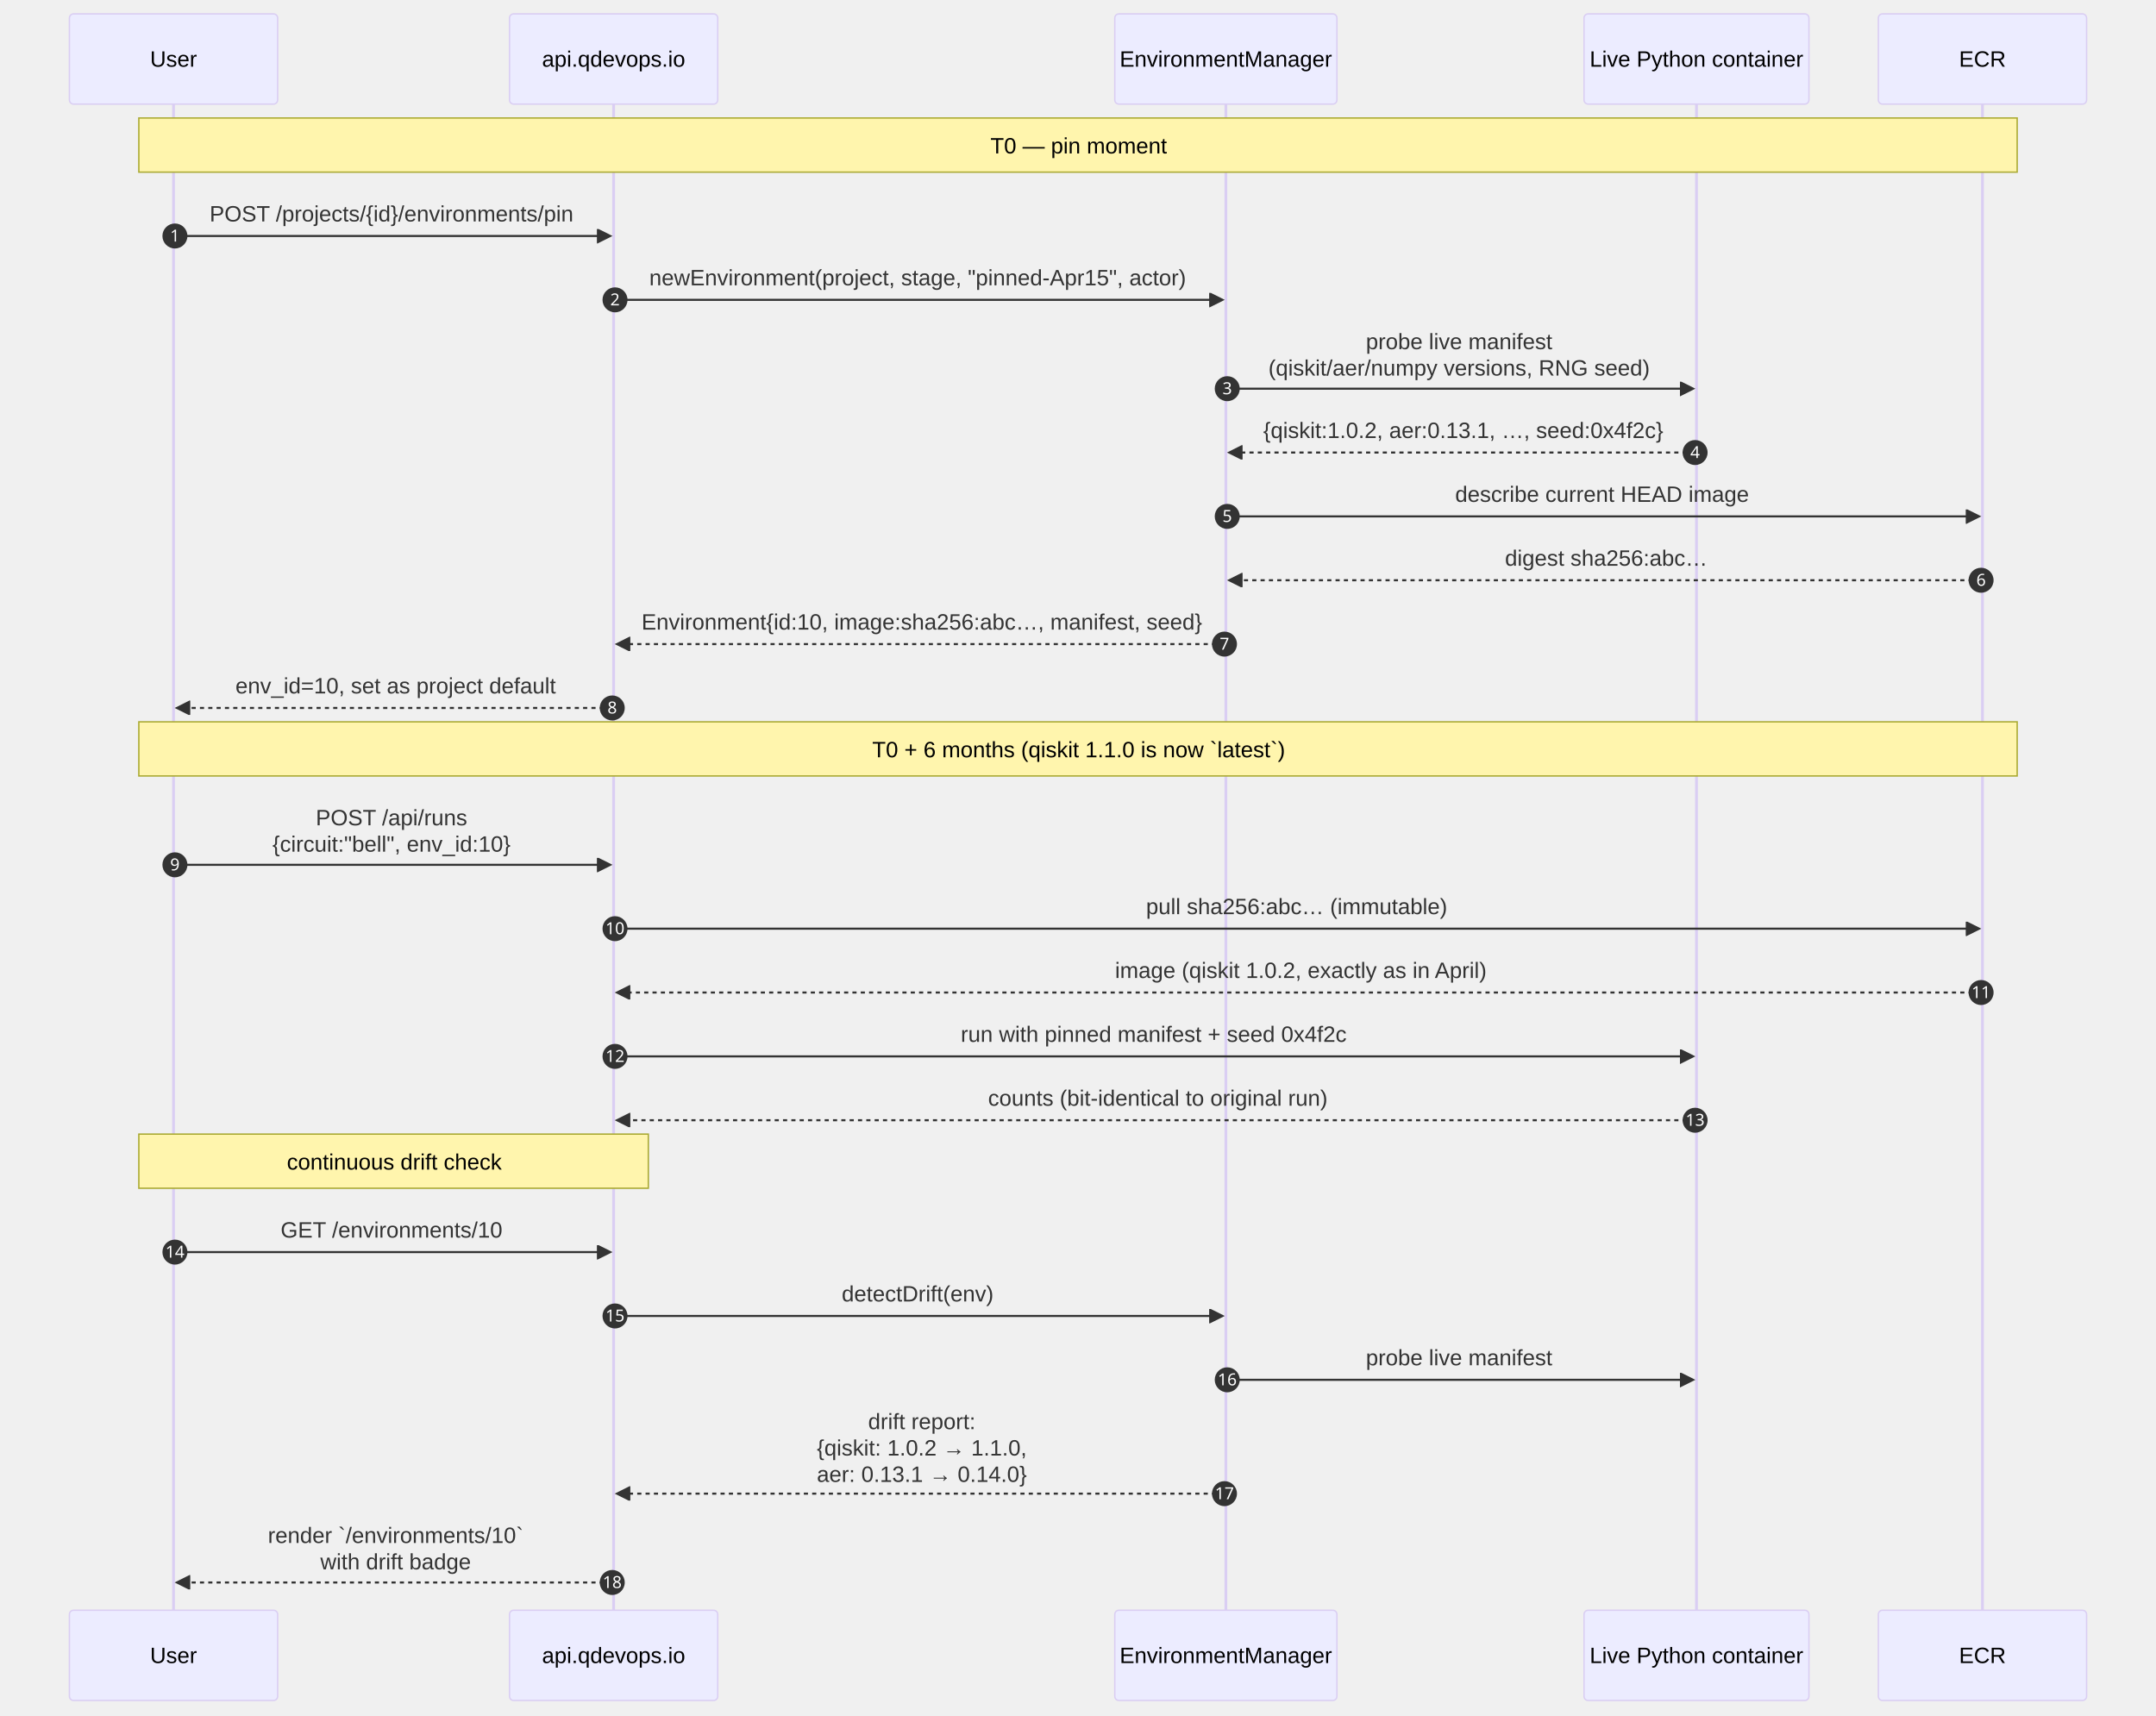
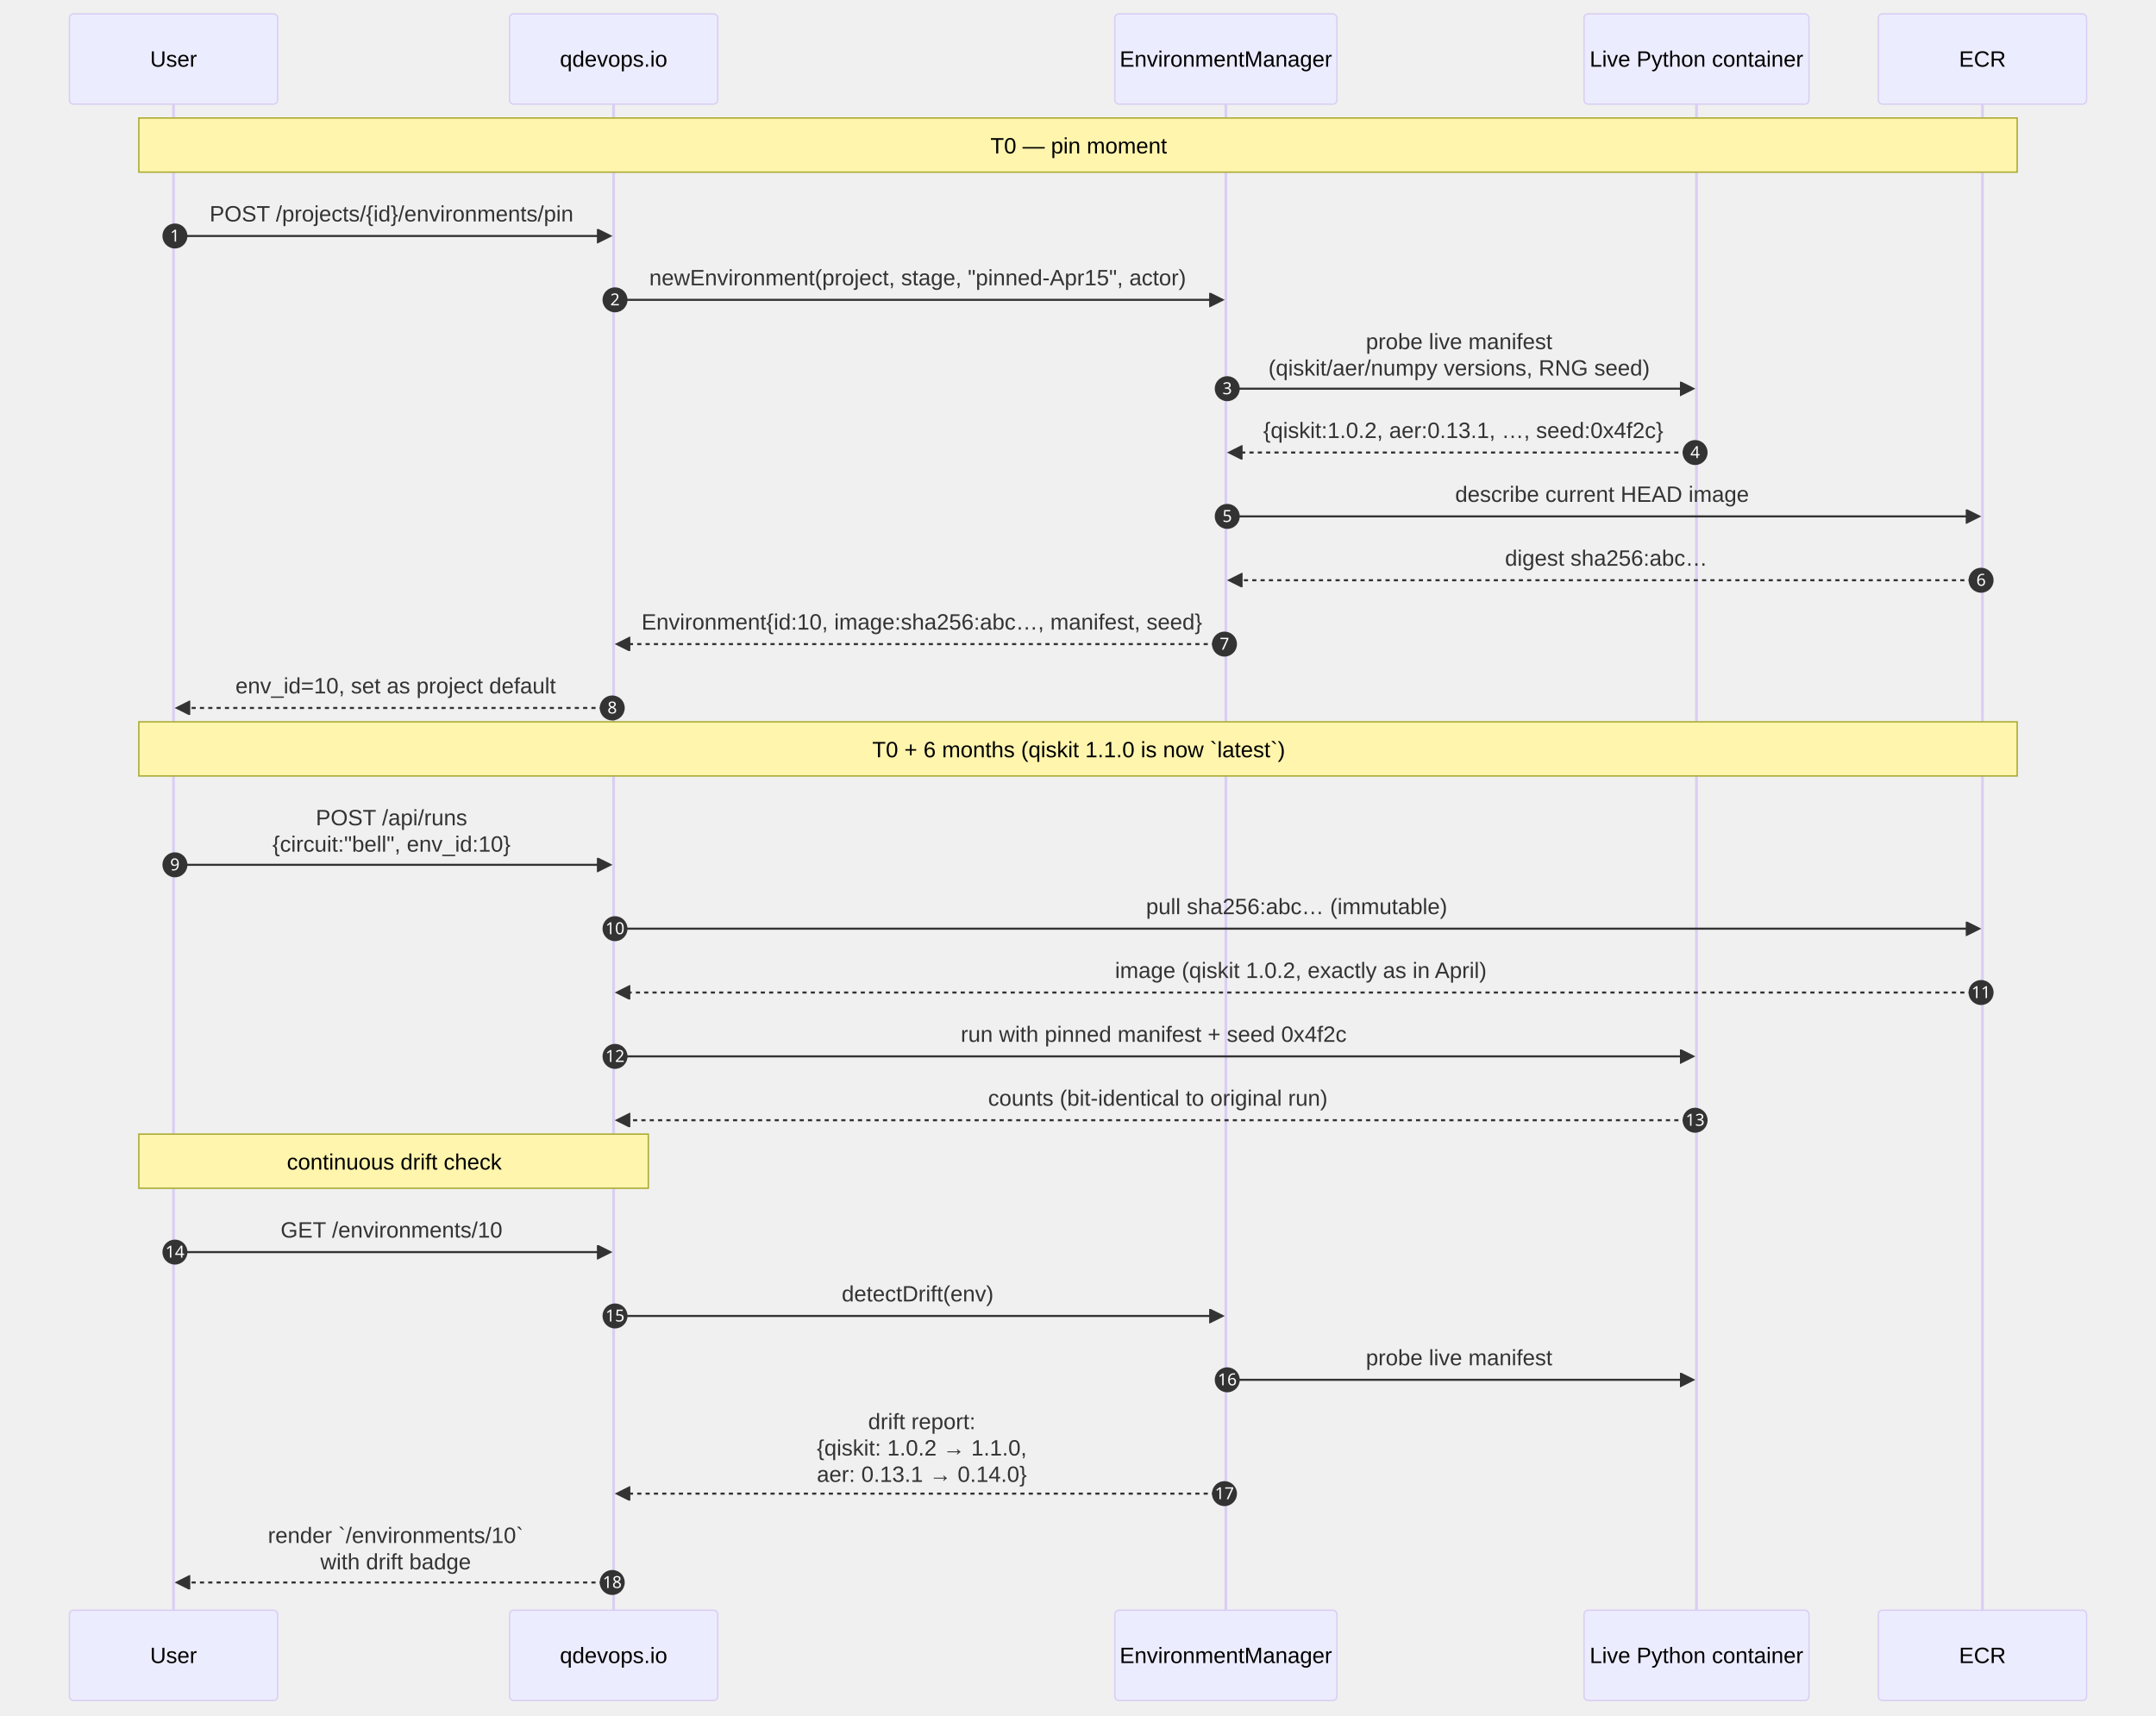
<svg xmlns="http://www.w3.org/2000/svg" id="my-svg" width="100%" style="max-width: 1553px; background-color: white;" viewBox="-50 -10 1553 1236" role="graphics-document document" aria-roledescription="sequence">
  <g>
    <rect x="1303" y="1150" fill="#eaeaea" stroke="#666" width="150" height="65" name="ECR" rx="3" ry="3" class="actor actor-bottom" />
    <text x="1378" y="1182.5" dominant-baseline="central" alignment-baseline="central" class="actor" style="text-anchor: middle; font-size: 16px; font-weight: 400;">
      <tspan x="1378" dy="0">ECR</tspan>
    </text>
  </g>
  <g>
    <rect x="1091" y="1150" fill="#eaeaea" stroke="#666" width="162" height="65" name="CONT" rx="3" ry="3" class="actor actor-bottom" />
    <text x="1172" y="1182.5" dominant-baseline="central" alignment-baseline="central" class="actor" style="text-anchor: middle; font-size: 16px; font-weight: 400;">
      <tspan x="1172" dy="0">Live Python container</tspan>
    </text>
  </g>
  <g>
    <rect x="753" y="1150" fill="#eaeaea" stroke="#666" width="160" height="65" name="EM" rx="3" ry="3" class="actor actor-bottom" />
    <text x="833" y="1182.5" dominant-baseline="central" alignment-baseline="central" class="actor" style="text-anchor: middle; font-size: 16px; font-weight: 400;">
      <tspan x="833" dy="0">EnvironmentManager</tspan>
    </text>
  </g>
  <g>
    <rect x="317" y="1150" fill="#eaeaea" stroke="#666" width="150" height="65" name="API" rx="3" ry="3" class="actor actor-bottom" />
    <text x="392" y="1182.5" dominant-baseline="central" alignment-baseline="central" class="actor" style="text-anchor: middle; font-size: 16px; font-weight: 400;">
-       <tspan x="392" dy="0">api.qdevops.io</tspan>
+       <tspan x="392" dy="0">qdevops.io</tspan>
    </text>
  </g>
  <g>
    <rect x="0" y="1150" fill="#eaeaea" stroke="#666" width="150" height="65" name="U" rx="3" ry="3" class="actor actor-bottom" />
    <text x="75" y="1182.5" dominant-baseline="central" alignment-baseline="central" class="actor" style="text-anchor: middle; font-size: 16px; font-weight: 400;">
      <tspan x="75" dy="0">User</tspan>
    </text>
  </g>
  <g>
    <line id="actor4" x1="1378" y1="5" x2="1378" y2="1150" class="200" stroke-width="0.5px" stroke="#999" />
    <g id="root-4">
      <rect x="1303" y="0" fill="#eaeaea" stroke="#666" width="150" height="65" name="ECR" rx="3" ry="3" class="actor actor-top" />
      <text x="1378" y="32.5" dominant-baseline="central" alignment-baseline="central" class="actor" style="text-anchor: middle; font-size: 16px; font-weight: 400;">
        <tspan x="1378" dy="0">ECR</tspan>
      </text>
    </g>
  </g>
  <g>
    <line id="actor3" x1="1172" y1="5" x2="1172" y2="1150" class="200" stroke-width="0.5px" stroke="#999" />
    <g id="root-3">
      <rect x="1091" y="0" fill="#eaeaea" stroke="#666" width="162" height="65" name="CONT" rx="3" ry="3" class="actor actor-top" />
      <text x="1172" y="32.5" dominant-baseline="central" alignment-baseline="central" class="actor" style="text-anchor: middle; font-size: 16px; font-weight: 400;">
        <tspan x="1172" dy="0">Live Python container</tspan>
      </text>
    </g>
  </g>
  <g>
    <line id="actor2" x1="833" y1="5" x2="833" y2="1150" class="200" stroke-width="0.5px" stroke="#999" />
    <g id="root-2">
      <rect x="753" y="0" fill="#eaeaea" stroke="#666" width="160" height="65" name="EM" rx="3" ry="3" class="actor actor-top" />
      <text x="833" y="32.5" dominant-baseline="central" alignment-baseline="central" class="actor" style="text-anchor: middle; font-size: 16px; font-weight: 400;">
        <tspan x="833" dy="0">EnvironmentManager</tspan>
      </text>
    </g>
  </g>
  <g>
    <line id="actor1" x1="392" y1="5" x2="392" y2="1150" class="200" stroke-width="0.5px" stroke="#999" />
    <g id="root-1">
      <rect x="317" y="0" fill="#eaeaea" stroke="#666" width="150" height="65" name="API" rx="3" ry="3" class="actor actor-top" />
      <text x="392" y="32.5" dominant-baseline="central" alignment-baseline="central" class="actor" style="text-anchor: middle; font-size: 16px; font-weight: 400;">
-         <tspan x="392" dy="0">api.qdevops.io</tspan>
+         <tspan x="392" dy="0">qdevops.io</tspan>
      </text>
    </g>
  </g>
  <g>
    <line id="actor0" x1="75" y1="5" x2="75" y2="1150" class="200" stroke-width="0.5px" stroke="#999" />
    <g id="root-0">
      <rect x="0" y="0" fill="#eaeaea" stroke="#666" width="150" height="65" name="U" rx="3" ry="3" class="actor actor-top" />
      <text x="75" y="32.5" dominant-baseline="central" alignment-baseline="central" class="actor" style="text-anchor: middle; font-size: 16px; font-weight: 400;">
        <tspan x="75" dy="0">User</tspan>
      </text>
    </g>
  </g>
  <style>#my-svg{font-family:"trebuchet ms",verdana,arial,sans-serif;font-size:16px;fill:#333;}#my-svg .error-icon{fill:#552222;}#my-svg .error-text{fill:#552222;stroke:#552222;}#my-svg .edge-thickness-normal{stroke-width:2px;}#my-svg .edge-thickness-thick{stroke-width:3.5px;}#my-svg .edge-pattern-solid{stroke-dasharray:0;}#my-svg .edge-pattern-dashed{stroke-dasharray:3;}#my-svg .edge-pattern-dotted{stroke-dasharray:2;}#my-svg .marker{fill:#333333;stroke:#333333;}#my-svg .marker.cross{stroke:#333333;}#my-svg svg{font-family:"trebuchet ms",verdana,arial,sans-serif;font-size:16px;}#my-svg .actor{stroke:hsl(259.626, 59.777%, 87.902%);fill:#ECECFF;}#my-svg text.actor&gt;tspan{fill:black;stroke:none;}#my-svg .actor-line{stroke:grey;}#my-svg .messageLine0{stroke-width:1.5;stroke-dasharray:none;stroke:#333;}#my-svg .messageLine1{stroke-width:1.5;stroke-dasharray:2,2;stroke:#333;}#my-svg #arrowhead path{fill:#333;stroke:#333;}#my-svg .sequenceNumber{fill:white;}#my-svg #sequencenumber{fill:#333;}#my-svg #crosshead path{fill:#333;stroke:#333;}#my-svg .messageText{fill:#333;stroke:none;}#my-svg .labelBox{stroke:hsl(259.626, 59.777%, 87.902%);fill:#ECECFF;}#my-svg .labelText,#my-svg .labelText&gt;tspan{fill:black;stroke:none;}#my-svg .loopText,#my-svg .loopText&gt;tspan{fill:black;stroke:none;}#my-svg .loopLine{stroke-width:2px;stroke-dasharray:2,2;stroke:hsl(259.626, 59.777%, 87.902%);fill:hsl(259.626, 59.777%, 87.902%);}#my-svg .note{stroke:#aaaa33;fill:#fff5ad;}#my-svg .noteText,#my-svg .noteText&gt;tspan{fill:black;stroke:none;}#my-svg .activation0{fill:#f4f4f4;stroke:#666;}#my-svg .activation1{fill:#f4f4f4;stroke:#666;}#my-svg .activation2{fill:#f4f4f4;stroke:#666;}#my-svg .actorPopupMenu{position:absolute;}#my-svg .actorPopupMenuPanel{position:absolute;fill:#ECECFF;box-shadow:0px 8px 16px 0px rgba(0,0,0,0.2);filter:drop-shadow(3px 5px 2px rgb(0 0 0 / 0.4));}#my-svg .actor-man line{stroke:hsl(259.626, 59.777%, 87.902%);fill:#ECECFF;}#my-svg .actor-man circle,#my-svg line{stroke:hsl(259.626, 59.777%, 87.902%);fill:#ECECFF;stroke-width:2px;}#my-svg :root{--mermaid-font-family:"trebuchet ms",verdana,arial,sans-serif;}</style>
  <g />
  <defs>
    <symbol id="computer" width="24" height="24">
      <path transform="scale(.5)" d="M2 2v13h20v-13h-20zm18 11h-16v-9h16v9zm-10.228 6l.466-1h3.524l.467 1h-4.457zm14.228 3h-24l2-6h2.104l-1.33 4h18.45l-1.297-4h2.073l2 6zm-5-10h-14v-7h14v7z" />
    </symbol>
  </defs>
  <defs>
    <symbol id="database" fill-rule="evenodd" clip-rule="evenodd">
      <path transform="scale(.5)" d="M12.258.001l.256.004.255.005.253.008.251.01.249.012.247.015.246.016.242.019.241.02.239.023.236.024.233.027.231.028.229.031.225.032.223.034.22.036.217.038.214.04.211.041.208.043.205.045.201.046.198.048.194.05.191.051.187.053.183.054.18.056.175.057.172.059.168.06.163.061.16.063.155.064.15.066.074.033.073.033.071.034.07.034.069.035.068.035.067.035.066.035.064.036.064.036.062.036.06.036.06.037.058.037.058.037.055.038.055.038.053.038.052.038.051.039.05.039.048.039.047.039.045.04.044.04.043.04.041.04.04.041.039.041.037.041.036.041.034.041.033.042.032.042.03.042.029.042.027.042.026.043.024.043.023.043.021.043.02.043.018.044.017.043.015.044.013.044.012.044.011.045.009.044.007.045.006.045.004.045.002.045.001.045v17l-.001.045-.002.045-.004.045-.006.045-.007.045-.009.044-.011.045-.012.044-.013.044-.015.044-.017.043-.018.044-.02.043-.021.043-.023.043-.024.043-.026.043-.027.042-.029.042-.03.042-.032.042-.033.042-.034.041-.036.041-.037.041-.039.041-.04.041-.041.04-.043.04-.044.04-.045.04-.047.039-.048.039-.05.039-.051.039-.052.038-.053.038-.055.038-.055.038-.058.037-.058.037-.06.037-.06.036-.062.036-.064.036-.064.036-.066.035-.067.035-.068.035-.069.035-.07.034-.071.034-.073.033-.074.033-.15.066-.155.064-.16.063-.163.061-.168.06-.172.059-.175.057-.18.056-.183.054-.187.053-.191.051-.194.05-.198.048-.201.046-.205.045-.208.043-.211.041-.214.04-.217.038-.22.036-.223.034-.225.032-.229.031-.231.028-.233.027-.236.024-.239.023-.241.02-.242.019-.246.016-.247.015-.249.012-.251.01-.253.008-.255.005-.256.004-.258.001-.258-.001-.256-.004-.255-.005-.253-.008-.251-.01-.249-.012-.247-.015-.245-.016-.243-.019-.241-.02-.238-.023-.236-.024-.234-.027-.231-.028-.228-.031-.226-.032-.223-.034-.22-.036-.217-.038-.214-.04-.211-.041-.208-.043-.204-.045-.201-.046-.198-.048-.195-.05-.19-.051-.187-.053-.184-.054-.179-.056-.176-.057-.172-.059-.167-.06-.164-.061-.159-.063-.155-.064-.151-.066-.074-.033-.072-.033-.072-.034-.07-.034-.069-.035-.068-.035-.067-.035-.066-.035-.064-.036-.063-.036-.062-.036-.061-.036-.06-.037-.058-.037-.057-.037-.056-.038-.055-.038-.053-.038-.052-.038-.051-.039-.049-.039-.049-.039-.046-.039-.046-.04-.044-.04-.043-.04-.041-.04-.04-.041-.039-.041-.037-.041-.036-.041-.034-.041-.033-.042-.032-.042-.03-.042-.029-.042-.027-.042-.026-.043-.024-.043-.023-.043-.021-.043-.02-.043-.018-.044-.017-.043-.015-.044-.013-.044-.012-.044-.011-.045-.009-.044-.007-.045-.006-.045-.004-.045-.002-.045-.001-.045v-17l.001-.045.002-.045.004-.045.006-.045.007-.045.009-.044.011-.045.012-.044.013-.044.015-.044.017-.043.018-.044.02-.043.021-.043.023-.043.024-.043.026-.043.027-.042.029-.042.03-.042.032-.042.033-.042.034-.041.036-.041.037-.041.039-.041.04-.041.041-.04.043-.04.044-.04.046-.04.046-.039.049-.039.049-.039.051-.039.052-.038.053-.038.055-.038.056-.038.057-.037.058-.037.06-.037.061-.036.062-.036.063-.036.064-.036.066-.035.067-.035.068-.035.069-.035.07-.034.072-.034.072-.033.074-.033.151-.066.155-.064.159-.063.164-.061.167-.06.172-.059.176-.057.179-.056.184-.054.187-.053.19-.051.195-.05.198-.048.201-.046.204-.045.208-.043.211-.041.214-.04.217-.038.22-.036.223-.034.226-.032.228-.031.231-.028.234-.027.236-.024.238-.023.241-.02.243-.019.245-.016.247-.015.249-.012.251-.01.253-.008.255-.005.256-.004.258-.001.258.001zm-9.258 20.499v.01l.001.021.003.021.004.022.005.021.006.022.007.022.009.023.01.022.011.023.012.023.013.023.015.023.016.024.017.023.018.024.019.024.021.024.022.025.023.024.024.025.052.049.056.05.061.051.066.051.07.051.075.051.079.052.084.052.088.052.092.052.097.052.102.051.105.052.11.052.114.051.119.051.123.051.127.05.131.05.135.05.139.048.144.049.147.047.152.047.155.047.16.045.163.045.167.043.171.043.176.041.178.041.183.039.187.039.19.037.194.035.197.035.202.033.204.031.209.03.212.029.216.027.219.025.222.024.226.021.23.02.233.018.236.016.24.015.243.012.246.01.249.008.253.005.256.004.259.001.26-.001.257-.004.254-.005.25-.008.247-.011.244-.012.241-.014.237-.016.233-.018.231-.021.226-.021.224-.024.22-.026.216-.027.212-.028.21-.031.205-.031.202-.034.198-.034.194-.036.191-.037.187-.039.183-.04.179-.04.175-.042.172-.043.168-.044.163-.045.16-.046.155-.046.152-.047.148-.048.143-.049.139-.049.136-.05.131-.05.126-.05.123-.051.118-.052.114-.051.11-.052.106-.052.101-.052.096-.052.092-.052.088-.053.083-.051.079-.052.074-.052.07-.051.065-.051.06-.051.056-.05.051-.05.023-.024.023-.025.021-.024.02-.024.019-.024.018-.024.017-.024.015-.023.014-.024.013-.023.012-.023.01-.023.01-.022.008-.022.006-.022.006-.022.004-.022.004-.021.001-.021.001-.021v-4.127l-.077.055-.08.053-.083.054-.085.053-.087.052-.09.052-.093.051-.095.05-.097.05-.1.049-.102.049-.105.048-.106.047-.109.047-.111.046-.114.045-.115.045-.118.044-.12.043-.122.042-.124.042-.126.041-.128.04-.13.04-.132.038-.134.038-.135.037-.138.037-.139.035-.142.035-.143.034-.144.033-.147.032-.148.031-.15.03-.151.03-.153.029-.154.027-.156.027-.158.026-.159.025-.161.024-.162.023-.163.022-.165.021-.166.02-.167.019-.169.018-.169.017-.171.016-.173.015-.173.014-.175.013-.175.012-.177.011-.178.01-.179.008-.179.008-.181.006-.182.005-.182.004-.184.003-.184.002h-.37l-.184-.002-.184-.003-.182-.004-.182-.005-.181-.006-.179-.008-.179-.008-.178-.01-.176-.011-.176-.012-.175-.013-.173-.014-.172-.015-.171-.016-.17-.017-.169-.018-.167-.019-.166-.02-.165-.021-.163-.022-.162-.023-.161-.024-.159-.025-.157-.026-.156-.027-.155-.027-.153-.029-.151-.03-.15-.03-.148-.031-.146-.032-.145-.033-.143-.034-.141-.035-.14-.035-.137-.037-.136-.037-.134-.038-.132-.038-.13-.04-.128-.04-.126-.041-.124-.042-.122-.042-.12-.044-.117-.043-.116-.045-.113-.045-.112-.046-.109-.047-.106-.047-.105-.048-.102-.049-.1-.049-.097-.05-.095-.05-.093-.052-.09-.051-.087-.052-.085-.053-.083-.054-.08-.054-.077-.054v4.127zm0-5.654v.011l.001.021.003.021.004.021.005.022.006.022.007.022.009.022.01.022.011.023.012.023.013.023.015.024.016.023.017.024.018.024.019.024.021.024.022.024.023.025.024.024.052.05.056.05.061.05.066.051.07.051.075.052.079.051.084.052.088.052.092.052.097.052.102.052.105.052.11.051.114.051.119.052.123.05.127.051.131.05.135.049.139.049.144.048.147.048.152.047.155.046.16.045.163.045.167.044.171.042.176.042.178.04.183.04.187.038.19.037.194.036.197.034.202.033.204.032.209.03.212.028.216.027.219.025.222.024.226.022.23.02.233.018.236.016.24.014.243.012.246.01.249.008.253.006.256.003.259.001.26-.001.257-.003.254-.006.25-.008.247-.01.244-.012.241-.015.237-.016.233-.018.231-.02.226-.022.224-.024.22-.025.216-.027.212-.029.21-.03.205-.032.202-.033.198-.035.194-.036.191-.037.187-.039.183-.039.179-.041.175-.042.172-.043.168-.044.163-.045.16-.045.155-.047.152-.047.148-.048.143-.048.139-.05.136-.049.131-.05.126-.051.123-.051.118-.051.114-.052.11-.052.106-.052.101-.052.096-.052.092-.052.088-.052.083-.052.079-.052.074-.051.07-.052.065-.051.06-.05.056-.051.051-.049.023-.025.023-.024.021-.025.02-.024.019-.024.018-.024.017-.024.015-.023.014-.023.013-.024.012-.022.01-.023.01-.023.008-.022.006-.022.006-.022.004-.021.004-.022.001-.021.001-.021v-4.139l-.077.054-.08.054-.083.054-.085.052-.087.053-.09.051-.093.051-.095.051-.097.05-.1.049-.102.049-.105.048-.106.047-.109.047-.111.046-.114.045-.115.044-.118.044-.12.044-.122.042-.124.042-.126.041-.128.04-.13.039-.132.039-.134.038-.135.037-.138.036-.139.036-.142.035-.143.033-.144.033-.147.033-.148.031-.15.03-.151.03-.153.028-.154.028-.156.027-.158.026-.159.025-.161.024-.162.023-.163.022-.165.021-.166.02-.167.019-.169.018-.169.017-.171.016-.173.015-.173.014-.175.013-.175.012-.177.011-.178.009-.179.009-.179.007-.181.007-.182.005-.182.004-.184.003-.184.002h-.37l-.184-.002-.184-.003-.182-.004-.182-.005-.181-.007-.179-.007-.179-.009-.178-.009-.176-.011-.176-.012-.175-.013-.173-.014-.172-.015-.171-.016-.17-.017-.169-.018-.167-.019-.166-.02-.165-.021-.163-.022-.162-.023-.161-.024-.159-.025-.157-.026-.156-.027-.155-.028-.153-.028-.151-.03-.15-.03-.148-.031-.146-.033-.145-.033-.143-.033-.141-.035-.14-.036-.137-.036-.136-.037-.134-.038-.132-.039-.13-.039-.128-.04-.126-.041-.124-.042-.122-.043-.12-.043-.117-.044-.116-.044-.113-.046-.112-.046-.109-.046-.106-.047-.105-.048-.102-.049-.1-.049-.097-.05-.095-.051-.093-.051-.09-.051-.087-.053-.085-.052-.083-.054-.08-.054-.077-.054v4.139zm0-5.666v.011l.001.02.003.022.004.021.005.022.006.021.007.022.009.023.01.022.011.023.012.023.013.023.015.023.016.024.017.024.018.023.019.024.021.025.022.024.023.024.024.025.052.05.056.05.061.05.066.051.07.051.075.052.079.051.084.052.088.052.092.052.097.052.102.052.105.051.11.052.114.051.119.051.123.051.127.05.131.05.135.05.139.049.144.048.147.048.152.047.155.046.16.045.163.045.167.043.171.043.176.042.178.04.183.04.187.038.19.037.194.036.197.034.202.033.204.032.209.03.212.028.216.027.219.025.222.024.226.021.23.02.233.018.236.017.24.014.243.012.246.01.249.008.253.006.256.003.259.001.26-.001.257-.003.254-.006.25-.008.247-.01.244-.013.241-.014.237-.016.233-.018.231-.02.226-.022.224-.024.22-.025.216-.027.212-.029.21-.03.205-.032.202-.033.198-.035.194-.036.191-.037.187-.039.183-.039.179-.041.175-.042.172-.043.168-.044.163-.045.16-.045.155-.047.152-.047.148-.048.143-.049.139-.049.136-.049.131-.051.126-.05.123-.051.118-.052.114-.051.11-.052.106-.052.101-.052.096-.052.092-.052.088-.052.083-.052.079-.052.074-.052.07-.051.065-.051.06-.051.056-.05.051-.049.023-.025.023-.025.021-.024.02-.024.019-.024.018-.024.017-.024.015-.023.014-.024.013-.023.012-.023.01-.022.01-.023.008-.022.006-.022.006-.022.004-.022.004-.021.001-.021.001-.021v-4.153l-.077.054-.08.054-.083.053-.085.053-.087.053-.09.051-.093.051-.095.051-.097.05-.1.049-.102.048-.105.048-.106.048-.109.046-.111.046-.114.046-.115.044-.118.044-.12.043-.122.043-.124.042-.126.041-.128.04-.13.039-.132.039-.134.038-.135.037-.138.036-.139.036-.142.034-.143.034-.144.033-.147.032-.148.032-.15.03-.151.03-.153.028-.154.028-.156.027-.158.026-.159.024-.161.024-.162.023-.163.023-.165.021-.166.02-.167.019-.169.018-.169.017-.171.016-.173.015-.173.014-.175.013-.175.012-.177.01-.178.01-.179.009-.179.007-.181.006-.182.006-.182.004-.184.003-.184.001-.185.001-.185-.001-.184-.001-.184-.003-.182-.004-.182-.006-.181-.006-.179-.007-.179-.009-.178-.01-.176-.01-.176-.012-.175-.013-.173-.014-.172-.015-.171-.016-.17-.017-.169-.018-.167-.019-.166-.02-.165-.021-.163-.023-.162-.023-.161-.024-.159-.024-.157-.026-.156-.027-.155-.028-.153-.028-.151-.03-.15-.03-.148-.032-.146-.032-.145-.033-.143-.034-.141-.034-.14-.036-.137-.036-.136-.037-.134-.038-.132-.039-.13-.039-.128-.041-.126-.041-.124-.041-.122-.043-.12-.043-.117-.044-.116-.044-.113-.046-.112-.046-.109-.046-.106-.048-.105-.048-.102-.048-.1-.05-.097-.049-.095-.051-.093-.051-.09-.052-.087-.052-.085-.053-.083-.053-.08-.054-.077-.054v4.153zm8.74-8.179l-.257.004-.254.005-.25.008-.247.011-.244.012-.241.014-.237.016-.233.018-.231.021-.226.022-.224.023-.22.026-.216.027-.212.028-.21.031-.205.032-.202.033-.198.034-.194.036-.191.038-.187.038-.183.04-.179.041-.175.042-.172.043-.168.043-.163.045-.16.046-.155.046-.152.048-.148.048-.143.048-.139.049-.136.05-.131.05-.126.051-.123.051-.118.051-.114.052-.11.052-.106.052-.101.052-.096.052-.092.052-.088.052-.083.052-.079.052-.074.051-.07.052-.065.051-.06.05-.056.05-.051.05-.023.025-.023.024-.021.024-.02.025-.019.024-.018.024-.017.023-.015.024-.014.023-.013.023-.012.023-.01.023-.01.022-.008.022-.006.023-.006.021-.004.022-.004.021-.001.021-.001.021.001.021.001.021.004.021.004.022.006.021.006.023.008.022.01.022.01.023.012.023.013.023.014.023.015.024.017.023.018.024.019.024.02.025.021.024.023.024.023.025.051.05.056.05.06.05.065.051.07.052.074.051.079.052.083.052.088.052.092.052.096.052.101.052.106.052.11.052.114.052.118.051.123.051.126.051.131.05.136.05.139.049.143.048.148.048.152.048.155.046.16.046.163.045.168.043.172.043.175.042.179.041.183.04.187.038.191.038.194.036.198.034.202.033.205.032.21.031.212.028.216.027.22.026.224.023.226.022.231.021.233.018.237.016.241.014.244.012.247.011.25.008.254.005.257.004.26.001.26-.001.257-.004.254-.005.25-.008.247-.011.244-.012.241-.014.237-.016.233-.018.231-.021.226-.022.224-.023.22-.026.216-.027.212-.028.21-.031.205-.032.202-.033.198-.034.194-.036.191-.038.187-.038.183-.04.179-.041.175-.042.172-.043.168-.043.163-.045.16-.046.155-.046.152-.048.148-.048.143-.048.139-.049.136-.05.131-.05.126-.051.123-.051.118-.051.114-.052.11-.052.106-.052.101-.052.096-.052.092-.052.088-.052.083-.052.079-.052.074-.051.07-.052.065-.051.06-.05.056-.05.051-.05.023-.025.023-.024.021-.024.02-.025.019-.024.018-.024.017-.023.015-.024.014-.023.013-.023.012-.023.01-.023.01-.022.008-.022.006-.023.006-.021.004-.022.004-.021.001-.021.001-.021-.001-.021-.001-.021-.004-.021-.004-.022-.006-.021-.006-.023-.008-.022-.01-.022-.01-.023-.012-.023-.013-.023-.014-.023-.015-.024-.017-.023-.018-.024-.019-.024-.02-.025-.021-.024-.023-.024-.023-.025-.051-.05-.056-.05-.06-.05-.065-.051-.07-.052-.074-.051-.079-.052-.083-.052-.088-.052-.092-.052-.096-.052-.101-.052-.106-.052-.11-.052-.114-.052-.118-.051-.123-.051-.126-.051-.131-.05-.136-.05-.139-.049-.143-.048-.148-.048-.152-.048-.155-.046-.16-.046-.163-.045-.168-.043-.172-.043-.175-.042-.179-.041-.183-.04-.187-.038-.191-.038-.194-.036-.198-.034-.202-.033-.205-.032-.21-.031-.212-.028-.216-.027-.22-.026-.224-.023-.226-.022-.231-.021-.233-.018-.237-.016-.241-.014-.244-.012-.247-.011-.25-.008-.254-.005-.257-.004-.26-.001-.26.001z" />
    </symbol>
  </defs>
  <defs>
    <symbol id="clock" width="24" height="24">
      <path transform="scale(.5)" d="M12 2c5.514 0 10 4.486 10 10s-4.486 10-10 10-10-4.486-10-10 4.486-10 10-10zm0-2c-6.627 0-12 5.373-12 12s5.373 12 12 12 12-5.373 12-12-5.373-12-12-12zm5.848 12.459c.202.038.202.333.001.372-1.907.361-6.045 1.111-6.547 1.111-.719 0-1.301-.582-1.301-1.301 0-.512.77-5.447 1.125-7.445.034-.192.312-.181.343.014l.985 6.238 5.394 1.011z" />
    </symbol>
  </defs>
  <defs>
    <marker id="arrowhead" refX="7.9" refY="5" markerUnits="userSpaceOnUse" markerWidth="12" markerHeight="12" orient="auto">
      <path d="M 0 0 L 10 5 L 0 10 z" />
    </marker>
  </defs>
  <defs>
    <marker id="crosshead" markerWidth="15" markerHeight="8" orient="auto" refX="4" refY="4.5">
      <path fill="none" stroke="#000000" stroke-width="1pt" d="M 1,2 L 6,7 M 6,2 L 1,7" style="stroke-dasharray: 0, 0;" />
    </marker>
  </defs>
  <defs>
    <marker id="filled-head" refX="15.5" refY="7" markerWidth="20" markerHeight="28" orient="auto">
      <path d="M 18,7 L9,13 L14,7 L9,1 Z" />
    </marker>
  </defs>
  <defs>
    <marker id="sequencenumber" refX="15" refY="15" markerWidth="60" markerHeight="40" orient="auto">
      <circle cx="15" cy="15" r="6" />
    </marker>
  </defs>
  <g>
    <rect x="50" y="75" fill="#EDF2AE" stroke="#666" width="1353" height="39" rx="0" ry="0" class="note" />
    <text x="727" y="80" text-anchor="middle" dominant-baseline="middle" alignment-baseline="middle" class="noteText" dy="1em" style="font-size: 16px; font-weight: 400;">
      <tspan x="727">T0 — pin moment</tspan>
    </text>
  </g>
  <g>
    <rect x="50" y="510" fill="#EDF2AE" stroke="#666" width="1353" height="39" rx="0" ry="0" class="note" />
    <text x="727" y="515" text-anchor="middle" dominant-baseline="middle" alignment-baseline="middle" class="noteText" dy="1em" style="font-size: 16px; font-weight: 400;">
      <tspan x="727">T0 + 6 months (qiskit 1.1.0 is now `latest`)</tspan>
    </text>
  </g>
  <g>
    <rect x="50" y="807" fill="#EDF2AE" stroke="#666" width="367" height="39" rx="0" ry="0" class="note" />
    <text x="234" y="812" text-anchor="middle" dominant-baseline="middle" alignment-baseline="middle" class="noteText" dy="1em" style="font-size: 16px; font-weight: 400;">
      <tspan x="234">continuous drift check</tspan>
    </text>
  </g>
  <text x="232" y="129" text-anchor="middle" dominant-baseline="middle" alignment-baseline="middle" class="messageText" dy="1em" style="font-size: 16px; font-weight: 400;">POST /projects/{id}/environments/pin</text>
  <line x1="76" y1="160" x2="388" y2="160" class="messageLine0" stroke-width="2" stroke="none" marker-end="url(#arrowhead)" marker-start="url(#sequencenumber)" style="fill: none;" />
  <text x="76" y="164" font-family="sans-serif" font-size="12px" text-anchor="middle" class="sequenceNumber">1</text>
  <text x="611" y="175" text-anchor="middle" dominant-baseline="middle" alignment-baseline="middle" class="messageText" dy="1em" style="font-size: 16px; font-weight: 400;">newEnvironment(project, stage, "pinned-Apr15", actor)</text>
  <line x1="393" y1="206" x2="829" y2="206" class="messageLine0" stroke-width="2" stroke="none" marker-end="url(#arrowhead)" marker-start="url(#sequencenumber)" style="fill: none;" />
  <text x="393" y="210" font-family="sans-serif" font-size="12px" text-anchor="middle" class="sequenceNumber">2</text>
  <text x="1001" y="221" text-anchor="middle" dominant-baseline="middle" alignment-baseline="middle" class="messageText" dy="1em" style="font-size: 16px; font-weight: 400;">probe live manifest</text>
  <text x="1001" y="240" text-anchor="middle" dominant-baseline="middle" alignment-baseline="middle" class="messageText" dy="1em" style="font-size: 16px; font-weight: 400;">(qiskit/aer/numpy versions, RNG seed)</text>
  <line x1="834" y1="270" x2="1168" y2="270" class="messageLine0" stroke-width="2" stroke="none" marker-end="url(#arrowhead)" marker-start="url(#sequencenumber)" style="fill: none;" />
  <text x="834" y="274" font-family="sans-serif" font-size="12px" text-anchor="middle" class="sequenceNumber">3</text>
  <text x="1004" y="285" text-anchor="middle" dominant-baseline="middle" alignment-baseline="middle" class="messageText" dy="1em" style="font-size: 16px; font-weight: 400;">{qiskit:1.0.2, aer:0.13.1, …, seed:0x4f2c}</text>
  <line x1="1171" y1="316" x2="837" y2="316" class="messageLine1" stroke-width="2" stroke="none" marker-end="url(#arrowhead)" marker-start="url(#sequencenumber)" style="stroke-dasharray: 3, 3; fill: none;" />
  <text x="1171" y="320" font-family="sans-serif" font-size="12px" text-anchor="middle" class="sequenceNumber">4</text>
  <text x="1104" y="331" text-anchor="middle" dominant-baseline="middle" alignment-baseline="middle" class="messageText" dy="1em" style="font-size: 16px; font-weight: 400;">describe current HEAD image</text>
  <line x1="834" y1="362" x2="1374" y2="362" class="messageLine0" stroke-width="2" stroke="none" marker-end="url(#arrowhead)" marker-start="url(#sequencenumber)" style="fill: none;" />
  <text x="834" y="366" font-family="sans-serif" font-size="12px" text-anchor="middle" class="sequenceNumber">5</text>
  <text x="1107" y="377" text-anchor="middle" dominant-baseline="middle" alignment-baseline="middle" class="messageText" dy="1em" style="font-size: 16px; font-weight: 400;">digest sha256:abc…</text>
  <line x1="1377" y1="408" x2="837" y2="408" class="messageLine1" stroke-width="2" stroke="none" marker-end="url(#arrowhead)" marker-start="url(#sequencenumber)" style="stroke-dasharray: 3, 3; fill: none;" />
  <text x="1377" y="412" font-family="sans-serif" font-size="12px" text-anchor="middle" class="sequenceNumber">6</text>
  <text x="614" y="423" text-anchor="middle" dominant-baseline="middle" alignment-baseline="middle" class="messageText" dy="1em" style="font-size: 16px; font-weight: 400;">Environment{id:10, image:sha256:abc…, manifest, seed}</text>
  <line x1="832" y1="454" x2="396" y2="454" class="messageLine1" stroke-width="2" stroke="none" marker-end="url(#arrowhead)" marker-start="url(#sequencenumber)" style="stroke-dasharray: 3, 3; fill: none;" />
  <text x="832" y="458" font-family="sans-serif" font-size="12px" text-anchor="middle" class="sequenceNumber">7</text>
  <text x="235" y="469" text-anchor="middle" dominant-baseline="middle" alignment-baseline="middle" class="messageText" dy="1em" style="font-size: 16px; font-weight: 400;">env_id=10, set as project default</text>
  <line x1="391" y1="500" x2="79" y2="500" class="messageLine1" stroke-width="2" stroke="none" marker-end="url(#arrowhead)" marker-start="url(#sequencenumber)" style="stroke-dasharray: 3, 3; fill: none;" />
  <text x="391" y="504" font-family="sans-serif" font-size="12px" text-anchor="middle" class="sequenceNumber">8</text>
  <text x="232" y="564" text-anchor="middle" dominant-baseline="middle" alignment-baseline="middle" class="messageText" dy="1em" style="font-size: 16px; font-weight: 400;">POST /api/runs</text>
  <text x="232" y="583" text-anchor="middle" dominant-baseline="middle" alignment-baseline="middle" class="messageText" dy="1em" style="font-size: 16px; font-weight: 400;">{circuit:"bell", env_id:10}</text>
  <line x1="76" y1="613" x2="388" y2="613" class="messageLine0" stroke-width="2" stroke="none" marker-end="url(#arrowhead)" marker-start="url(#sequencenumber)" style="fill: none;" />
  <text x="76" y="617" font-family="sans-serif" font-size="12px" text-anchor="middle" class="sequenceNumber">9</text>
  <text x="884" y="628" text-anchor="middle" dominant-baseline="middle" alignment-baseline="middle" class="messageText" dy="1em" style="font-size: 16px; font-weight: 400;">pull sha256:abc… (immutable)</text>
  <line x1="393" y1="659" x2="1374" y2="659" class="messageLine0" stroke-width="2" stroke="none" marker-end="url(#arrowhead)" marker-start="url(#sequencenumber)" style="fill: none;" />
  <text x="393" y="663" font-family="sans-serif" font-size="12px" text-anchor="middle" class="sequenceNumber">10</text>
  <text x="887" y="674" text-anchor="middle" dominant-baseline="middle" alignment-baseline="middle" class="messageText" dy="1em" style="font-size: 16px; font-weight: 400;">image (qiskit 1.0.2, exactly as in April)</text>
  <line x1="1377" y1="705" x2="396" y2="705" class="messageLine1" stroke-width="2" stroke="none" marker-end="url(#arrowhead)" marker-start="url(#sequencenumber)" style="stroke-dasharray: 3, 3; fill: none;" />
  <text x="1377" y="709" font-family="sans-serif" font-size="12px" text-anchor="middle" class="sequenceNumber">11</text>
  <text x="781" y="720" text-anchor="middle" dominant-baseline="middle" alignment-baseline="middle" class="messageText" dy="1em" style="font-size: 16px; font-weight: 400;">run with pinned manifest + seed 0x4f2c</text>
  <line x1="393" y1="751" x2="1168" y2="751" class="messageLine0" stroke-width="2" stroke="none" marker-end="url(#arrowhead)" marker-start="url(#sequencenumber)" style="fill: none;" />
  <text x="393" y="755" font-family="sans-serif" font-size="12px" text-anchor="middle" class="sequenceNumber">12</text>
  <text x="784" y="766" text-anchor="middle" dominant-baseline="middle" alignment-baseline="middle" class="messageText" dy="1em" style="font-size: 16px; font-weight: 400;">counts (bit-identical to original run)</text>
  <line x1="1171" y1="797" x2="396" y2="797" class="messageLine1" stroke-width="2" stroke="none" marker-end="url(#arrowhead)" marker-start="url(#sequencenumber)" style="stroke-dasharray: 3, 3; fill: none;" />
  <text x="1171" y="801" font-family="sans-serif" font-size="12px" text-anchor="middle" class="sequenceNumber">13</text>
  <text x="232" y="861" text-anchor="middle" dominant-baseline="middle" alignment-baseline="middle" class="messageText" dy="1em" style="font-size: 16px; font-weight: 400;">GET /environments/10</text>
  <line x1="76" y1="892" x2="388" y2="892" class="messageLine0" stroke-width="2" stroke="none" marker-end="url(#arrowhead)" marker-start="url(#sequencenumber)" style="fill: none;" />
  <text x="76" y="896" font-family="sans-serif" font-size="12px" text-anchor="middle" class="sequenceNumber">14</text>
  <text x="611" y="907" text-anchor="middle" dominant-baseline="middle" alignment-baseline="middle" class="messageText" dy="1em" style="font-size: 16px; font-weight: 400;">detectDrift(env)</text>
  <line x1="393" y1="938" x2="829" y2="938" class="messageLine0" stroke-width="2" stroke="none" marker-end="url(#arrowhead)" marker-start="url(#sequencenumber)" style="fill: none;" />
  <text x="393" y="942" font-family="sans-serif" font-size="12px" text-anchor="middle" class="sequenceNumber">15</text>
  <text x="1001" y="953" text-anchor="middle" dominant-baseline="middle" alignment-baseline="middle" class="messageText" dy="1em" style="font-size: 16px; font-weight: 400;">probe live manifest</text>
  <line x1="834" y1="984" x2="1168" y2="984" class="messageLine0" stroke-width="2" stroke="none" marker-end="url(#arrowhead)" marker-start="url(#sequencenumber)" style="fill: none;" />
  <text x="834" y="988" font-family="sans-serif" font-size="12px" text-anchor="middle" class="sequenceNumber">16</text>
  <text x="614" y="999" text-anchor="middle" dominant-baseline="middle" alignment-baseline="middle" class="messageText" dy="1em" style="font-size: 16px; font-weight: 400;">drift report:</text>
  <text x="614" y="1018" text-anchor="middle" dominant-baseline="middle" alignment-baseline="middle" class="messageText" dy="1em" style="font-size: 16px; font-weight: 400;">{qiskit: 1.0.2 → 1.1.0,</text>
  <text x="614" y="1037" text-anchor="middle" dominant-baseline="middle" alignment-baseline="middle" class="messageText" dy="1em" style="font-size: 16px; font-weight: 400;">aer: 0.13.1 → 0.14.0}</text>
  <line x1="832" y1="1066" x2="396" y2="1066" class="messageLine1" stroke-width="2" stroke="none" marker-end="url(#arrowhead)" marker-start="url(#sequencenumber)" style="stroke-dasharray: 3, 3; fill: none;" />
  <text x="832" y="1070" font-family="sans-serif" font-size="12px" text-anchor="middle" class="sequenceNumber">17</text>
  <text x="235" y="1081" text-anchor="middle" dominant-baseline="middle" alignment-baseline="middle" class="messageText" dy="1em" style="font-size: 16px; font-weight: 400;">render `/environments/10`</text>
  <text x="235" y="1100" text-anchor="middle" dominant-baseline="middle" alignment-baseline="middle" class="messageText" dy="1em" style="font-size: 16px; font-weight: 400;">with drift badge</text>
  <line x1="391" y1="1130" x2="79" y2="1130" class="messageLine1" stroke-width="2" stroke="none" marker-end="url(#arrowhead)" marker-start="url(#sequencenumber)" style="stroke-dasharray: 3, 3; fill: none;" />
  <text x="391" y="1134" font-family="sans-serif" font-size="12px" text-anchor="middle" class="sequenceNumber">18</text>
</svg>
